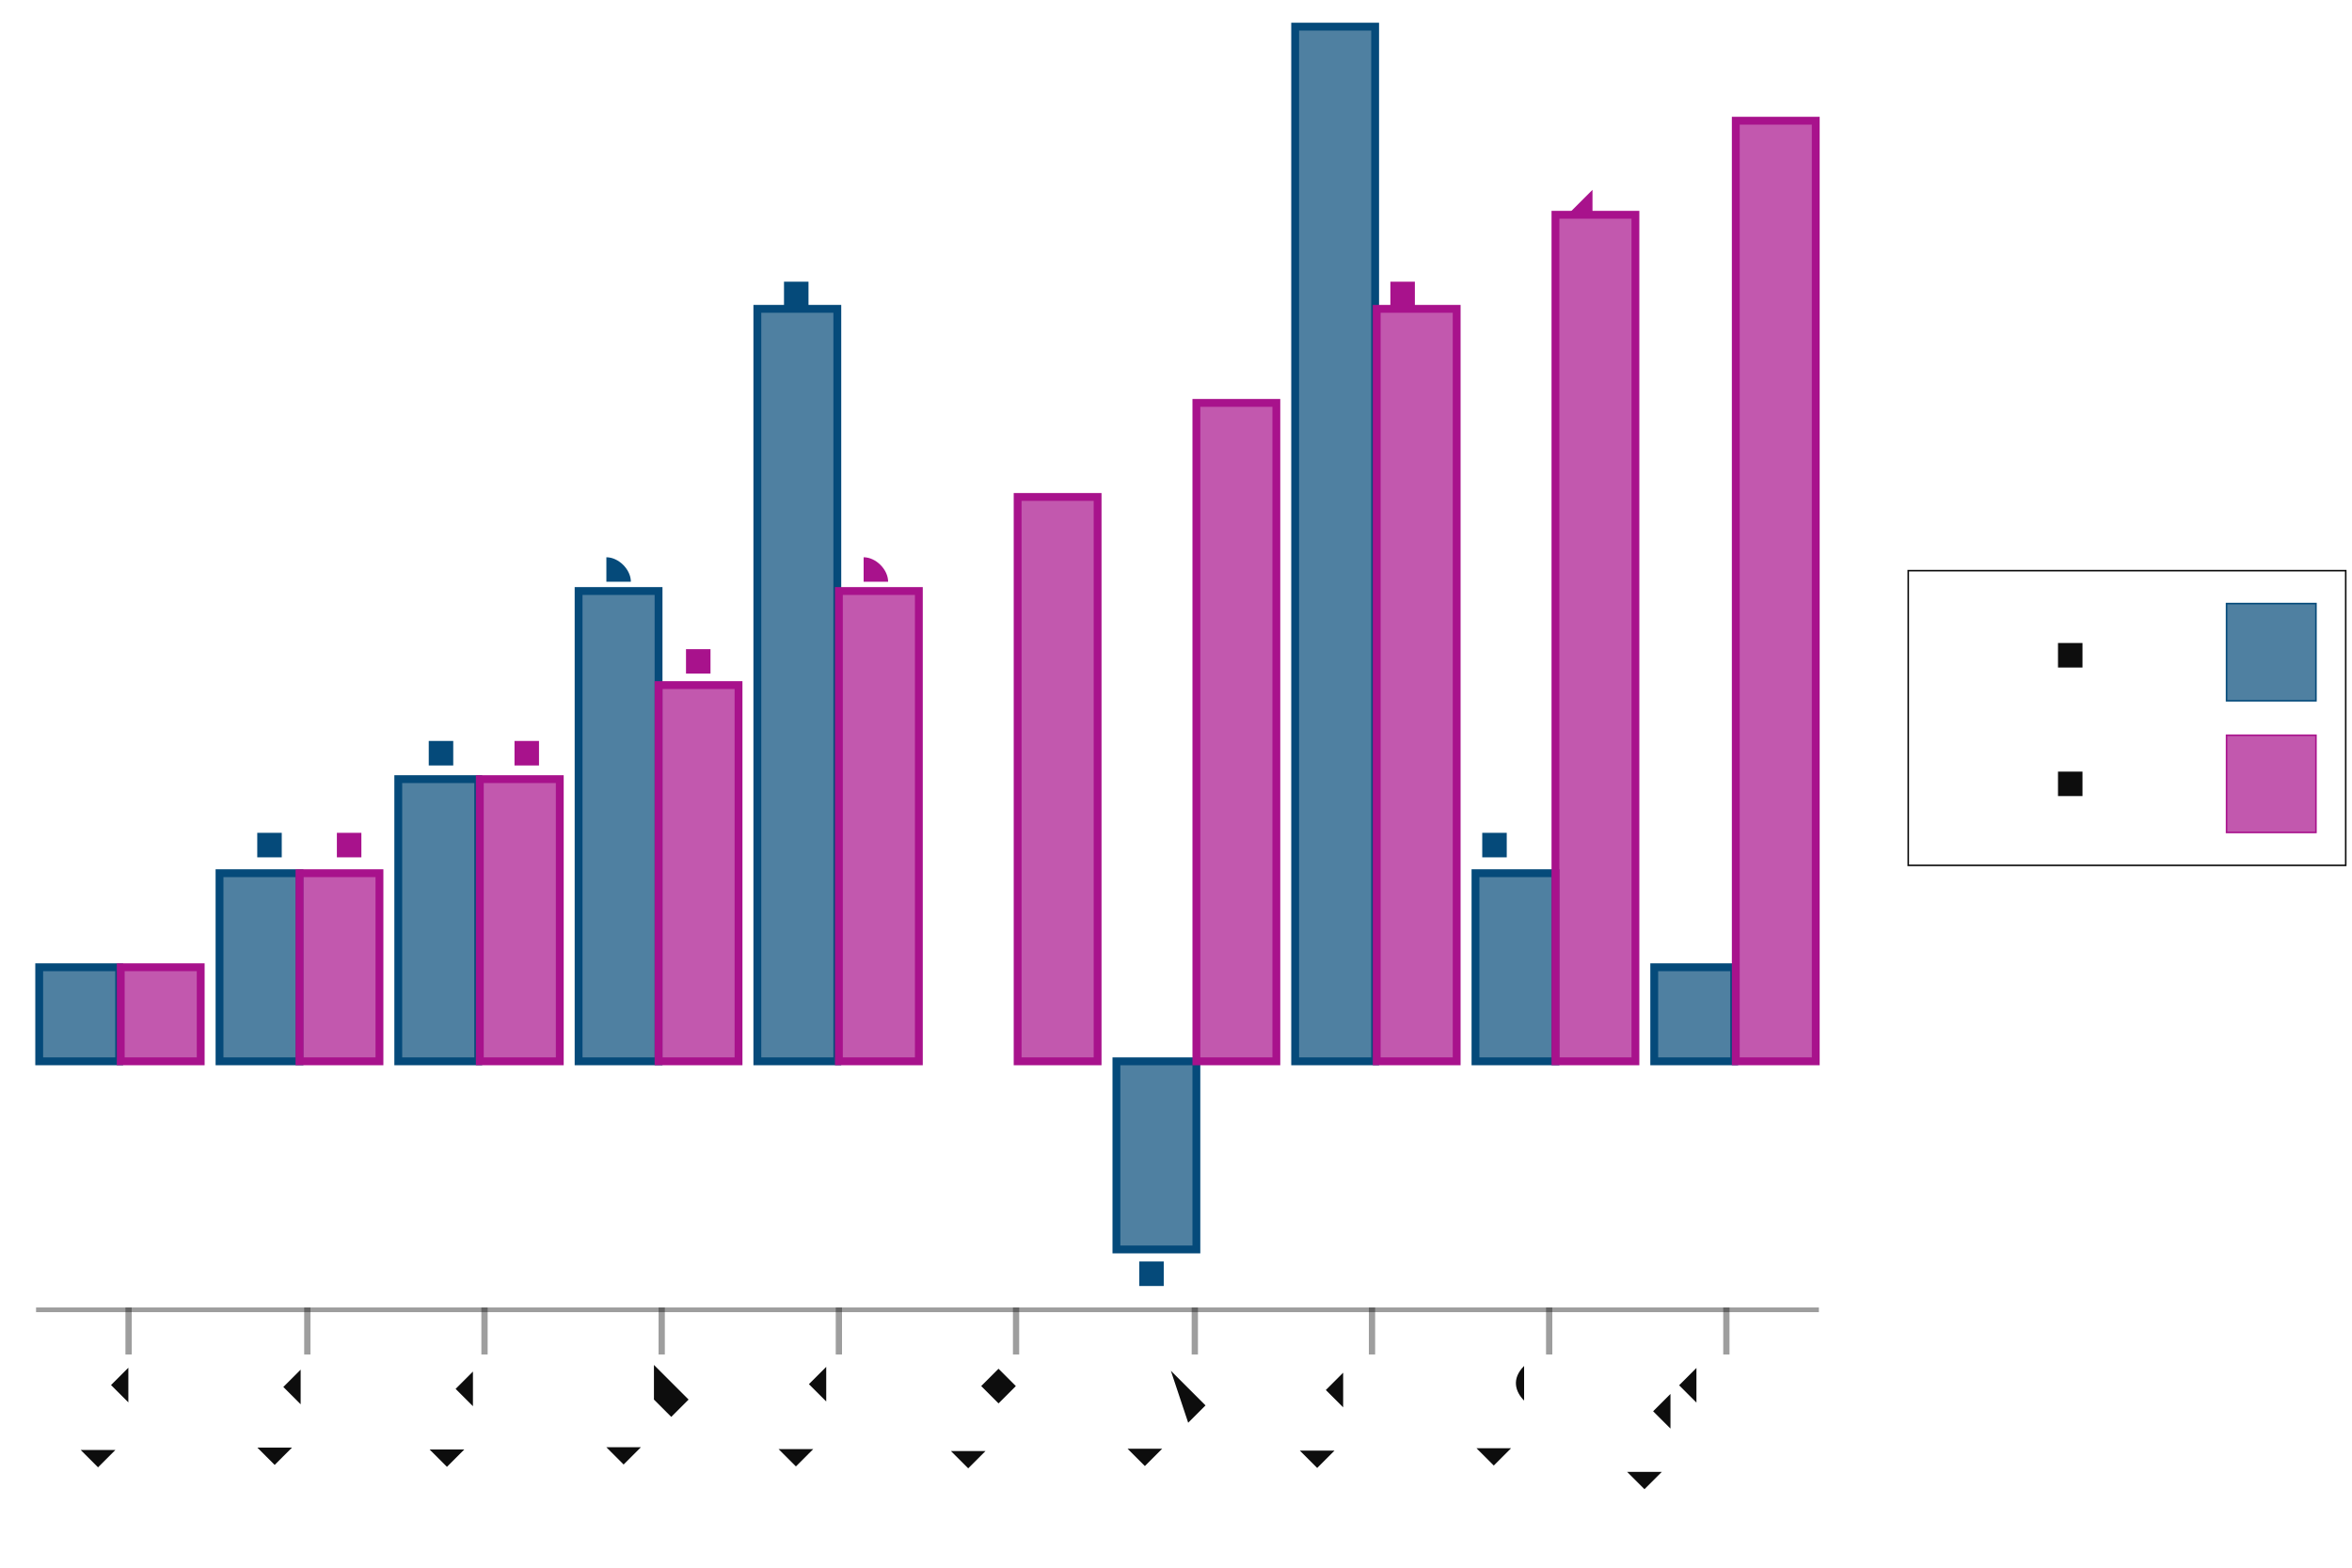
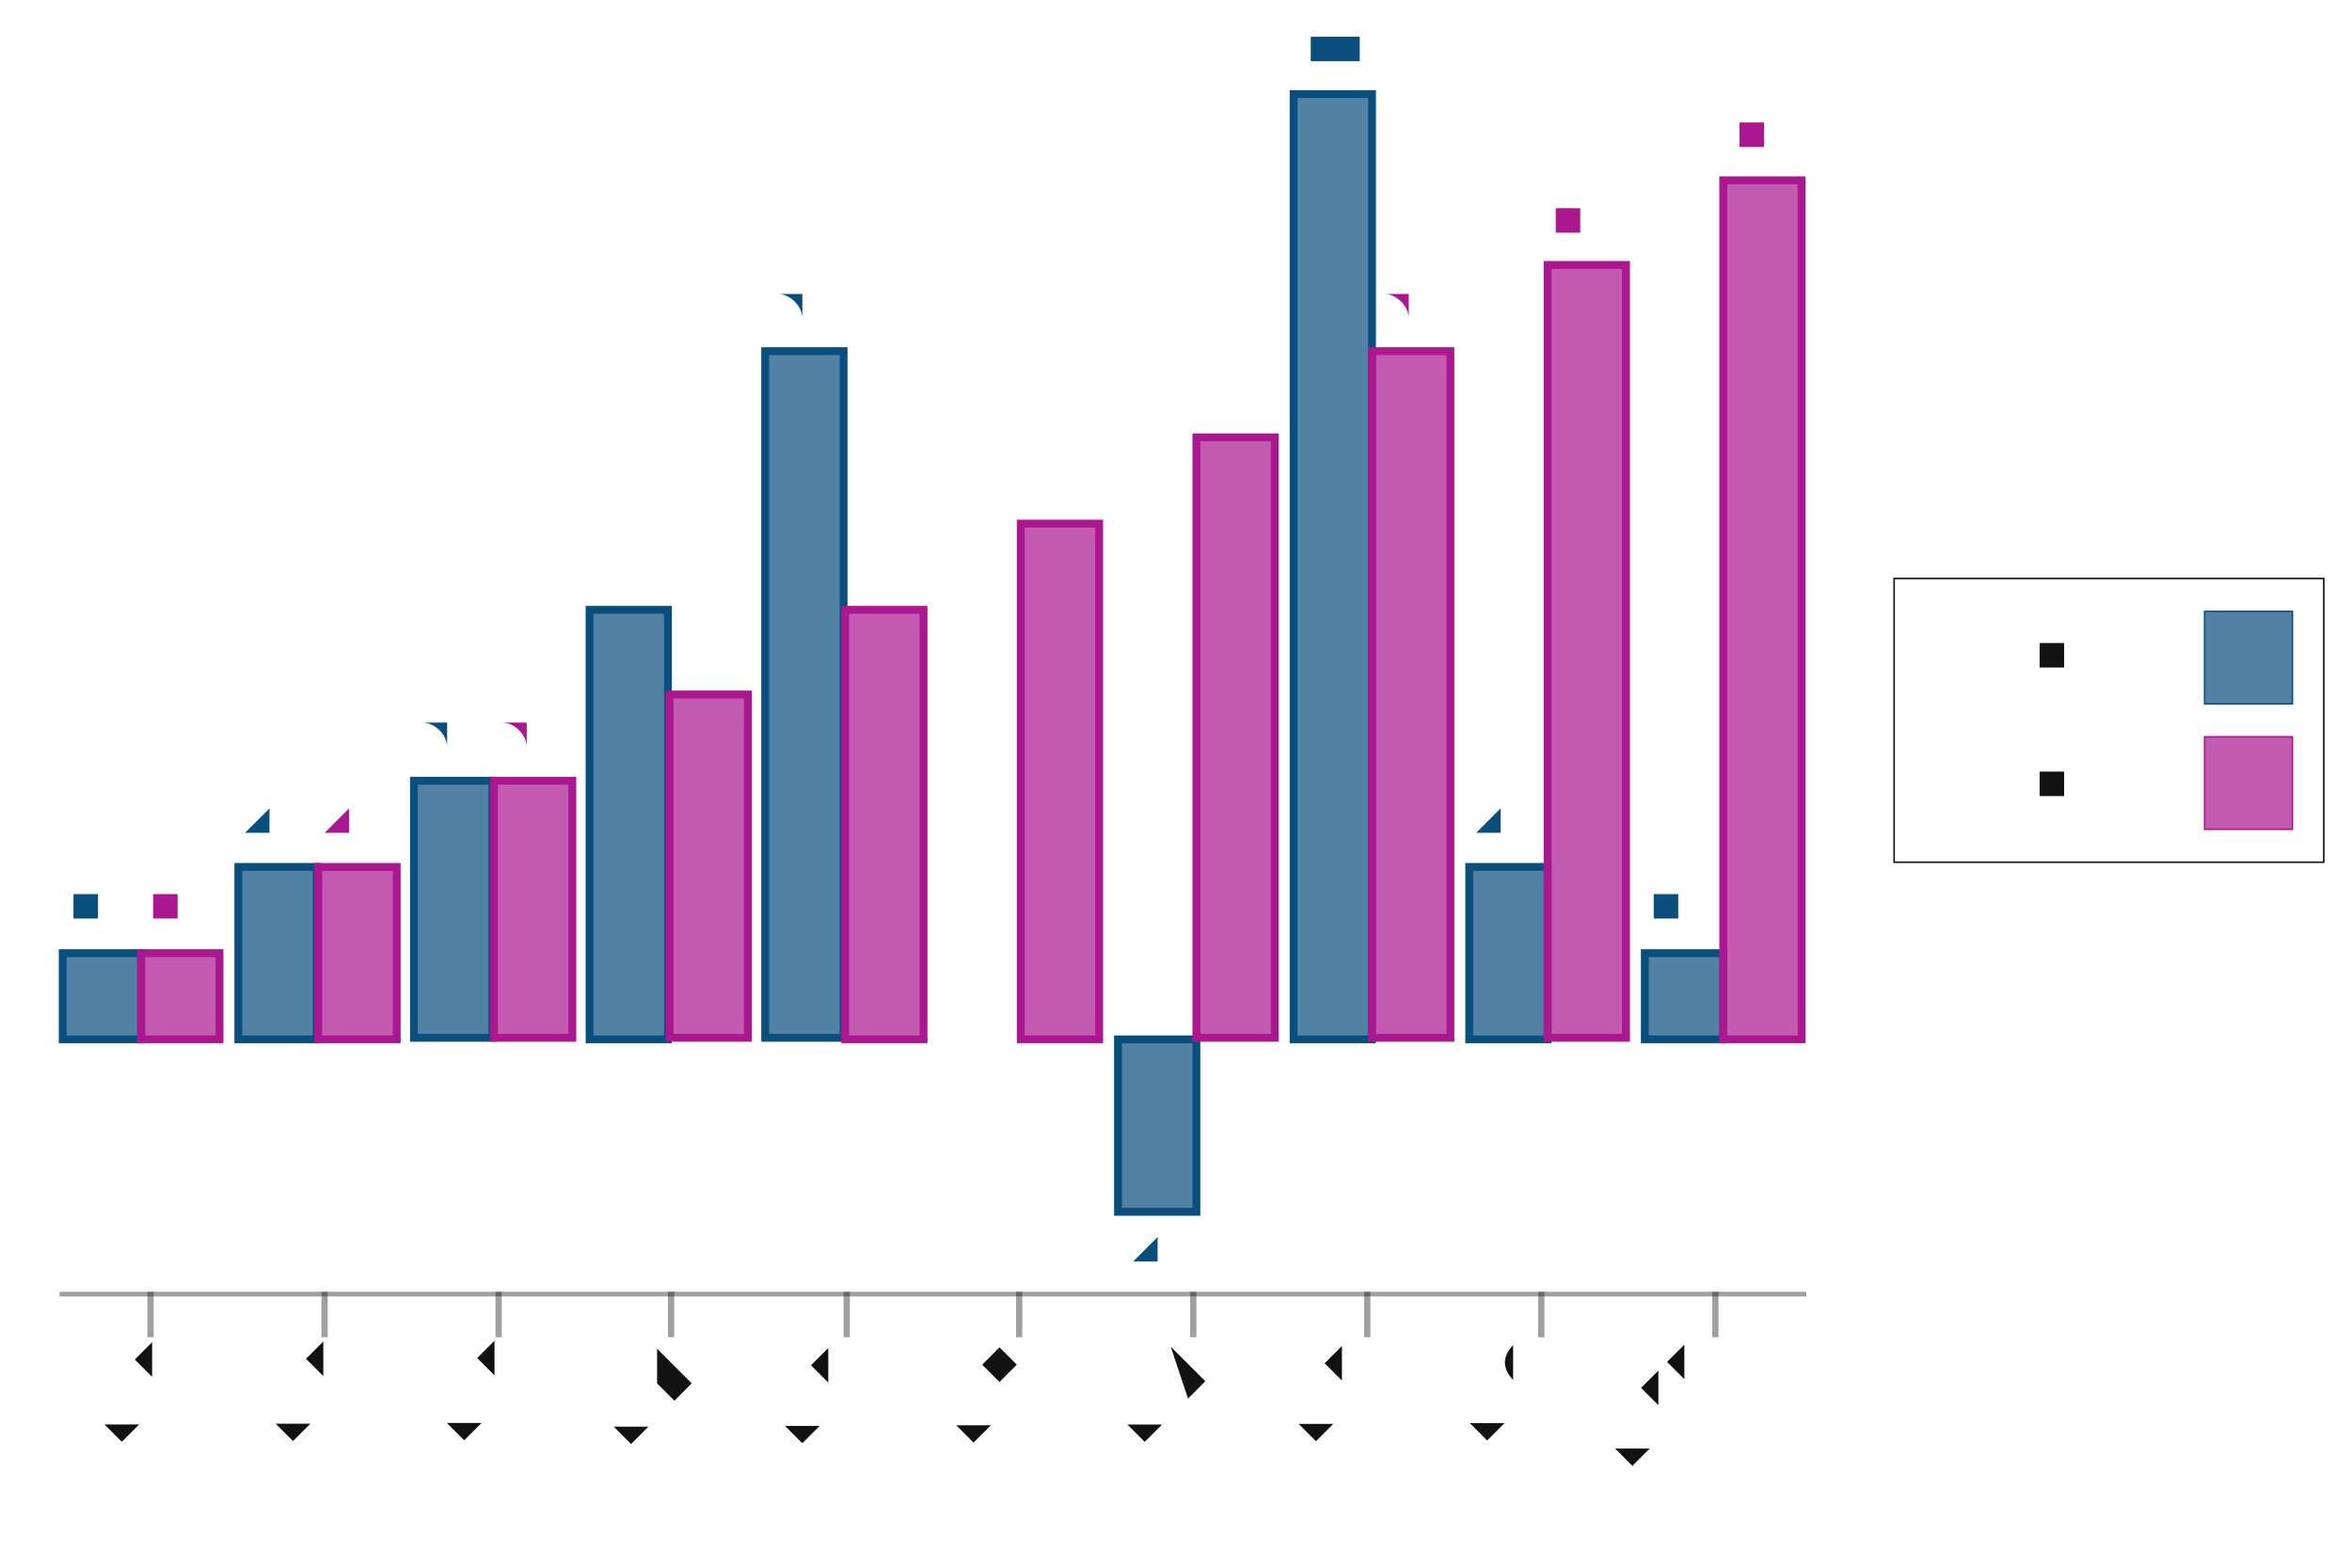
<svg xmlns="http://www.w3.org/2000/svg" width="450" height="300" viewBox="-0.75 -0.5 1.5 1.0">
  <style>svg {
  color-scheme: light dark;
}
{
  .canvas g, .title g, .axisbar g, .ticktext g, .tickglyph g, .ticklines g, .legendContent g text {
    fill: rgb(5%, 5%, 5%);
  }
  .ticklines g, .tickglyph g, .legendBorder g {
    stroke: rgb(5%, 5%, 5%);
  }
  .legendBorder g {
    fill: rgb(94%, 94%, 94%);
  }
}
@media (prefers-color-scheme:dark) {
  .canvas g, .title g, .axisbar g, .ticktext g, .tickglyph g, .ticklines g, .legendContent g text {
    fill: rgb(94%, 94%, 94%);
  }
  .ticklines g, .tickglyph g, .legendBorder g {
    stroke: rgb(94%, 94%, 94%);
  }
  .legendBorder g {
    fill: rgb(5%, 5%, 5%);
  }
}
svg { font-family: system-ui,-apple-system,"Segoe UI",Roboto,"Helvetica Neue",Arial,"Noto Sans","Liberation Sans",sans-serif,"Apple Color Emoji","Segoe UI Emoji","Segoe UI Symbol","Noto Color Emoji";
}

ticktext { font-family: SFMono-Regular,Menlo,Monaco,Consolas,"Liberation Mono","Courier New",monospace;
}

</style>
  <g class="chart">
    <g class="barchart">
      <g stroke-width="0.005" stroke="rgb(2%, 29%, 48%)" stroke-opacity="1.0" fill="rgb(2%, 29%, 48%)" fill-opacity="0.7">
-         <rect width="0.051" height="0.06" x="-0.725" y="0.117" />
-         <rect width="0.051" height="0.12" x="-0.61" y="0.057" />
-         <rect width="0.051" height="0.18" x="-0.496" y="-0.003" />
-         <rect width="0.051" height="0.3" x="-0.381" y="-0.123" />
-         <rect width="0.051" height="0.48" x="-0.267" y="-0.303" />
-         <rect width="0.051" height="0" x="-0.152" y="0.177" />
-         <rect width="0.051" height="0.12" x="-0.038" y="0.177" />
-         <rect width="0.051" height="0.66" x="0.076" y="-0.483" />
-         <rect width="0.051" height="0.12" x="0.191" y="0.057" />
-         <rect width="0.051" height="0.06" x="0.305" y="0.117" />
+         <rect width="0.05" height="0.055" x="-0.71" y="0.108" />
+         <rect width="0.05" height="0.11" x="-0.598" y="0.053" />
+         <rect width="0.05" height="0.164" x="-0.486" y="-0.002" />
+         <rect width="0.05" height="0.274" x="-0.374" y="-0.111" />
+         <rect width="0.05" height="0.438" x="-0.262" y="-0.276" />
+         <rect width="0.05" height="0" x="-0.149" y="0.163" />
+         <rect width="0.05" height="0.11" x="-0.037" y="0.163" />
+         <rect width="0.05" height="0.603" x="0.075" y="-0.44" />
+         <rect width="0.05" height="0.11" x="0.187" y="0.053" />
+         <rect width="0.05" height="0.055" x="0.299" y="0.108" />
      </g>
      <g stroke-width="0.005" stroke="rgb(66%, 7%, 55%)" stroke-opacity="1.0" fill="rgb(66%, 7%, 55%)" fill-opacity="0.7">
-         <rect width="0.051" height="0.06" x="-0.673" y="0.117" />
-         <rect width="0.051" height="0.12" x="-0.559" y="0.057" />
-         <rect width="0.051" height="0.18" x="-0.444" y="-0.003" />
-         <rect width="0.051" height="0.24" x="-0.33" y="-0.063" />
-         <rect width="0.051" height="0.3" x="-0.215" y="-0.123" />
-         <rect width="0.051" height="0.36" x="-0.101" y="-0.183" />
-         <rect width="0.051" height="0.42" x="0.013" y="-0.243" />
-         <rect width="0.051" height="0.48" x="0.128" y="-0.303" />
-         <rect width="0.051" height="0.54" x="0.242" y="-0.363" />
-         <rect width="0.051" height="0.6" x="0.357" y="-0.423" />
+         <rect width="0.05" height="0.055" x="-0.66" y="0.108" />
+         <rect width="0.05" height="0.11" x="-0.547" y="0.053" />
+         <rect width="0.05" height="0.164" x="-0.435" y="-0.002" />
+         <rect width="0.05" height="0.219" x="-0.323" y="-0.057" />
+         <rect width="0.05" height="0.274" x="-0.211" y="-0.111" />
+         <rect width="0.05" height="0.329" x="-0.099" y="-0.166" />
+         <rect width="0.05" height="0.383" x="0.013" y="-0.221" />
+         <rect width="0.05" height="0.438" x="0.125" y="-0.276" />
+         <rect width="0.05" height="0.493" x="0.237" y="-0.331" />
+         <rect width="0.05" height="0.548" x="0.349" y="-0.385" />
      </g>
-       <g stroke-width="0.0" stroke="none" fill="rgb(2%, 29%, 48%)" fill-opacity="1.0" font-size="0.02" text-anchor="middle">
-         <text x="-0.686" y="0.105">1.0</text>
-         <text x="-0.574" y="0.046">2.0</text>
-         <text x="-0.462" y="-0.013">3.0</text>
-         <text x="-0.35" y="-0.131">5.0</text>
-         <text x="-0.238" y="-0.307">8.0</text>
-         <text x="-0.127" y="0.164">0.0</text>
-         <text x="-0.015" y="0.32">-2.0</text>
-         <text x="0.097" y="-0.484">11</text>
-         <text x="0.209" y="0.046">2.0</text>
-         <text x="0.321" y="0.105">1.0</text>
+       <g stroke-width="0.0" stroke="none" fill="rgb(2%, 29%, 48%)" fill-opacity="1.0" font-size="0.027" text-anchor="middle">
+         <text x="-0.684" y="0.086">1.0</text>
+         <text x="-0.573" y="0.032">2.0</text>
+         <text x="-0.461" y="-0.023">3.0</text>
+         <text x="-0.348" y="-0.133">5.0</text>
+         <text x="-0.236" y="-0.297">8.0</text>
+         <text x="-0.124" y="0.141">0.0</text>
+         <text x="-0.013" y="0.308">-2.0</text>
+         <text x="0.1" y="-0.462">11</text>
+         <text x="0.212" y="0.032">2.0</text>
+         <text x="0.324" y="0.086">1.0</text>
      </g>
-       <g stroke-width="0.0" stroke="none" fill="rgb(66%, 7%, 55%)" fill-opacity="1.0" font-size="0.02" text-anchor="middle">
-         <text x="-0.635" y="0.105">1.0</text>
-         <text x="-0.523" y="0.046">2.0</text>
-         <text x="-0.41" y="-0.013">3.0</text>
-         <text x="-0.298" y="-0.072">4.0</text>
-         <text x="-0.186" y="-0.131">5.0</text>
-         <text x="-0.073" y="-0.19">6.0</text>
-         <text x="0.039" y="-0.248">7.0</text>
-         <text x="0.151" y="-0.307">8.0</text>
-         <text x="0.264" y="-0.366">9.0</text>
-         <text x="0.376" y="-0.425">10</text>
+       <g stroke-width="0.0" stroke="none" fill="rgb(66%, 7%, 55%)" fill-opacity="1.0" font-size="0.027" text-anchor="middle">
+         <text x="-0.634" y="0.086">1.0</text>
+         <text x="-0.522" y="0.032">2.0</text>
+         <text x="-0.41" y="-0.023">3.0</text>
+         <text x="-0.298" y="-0.078">4.0</text>
+         <text x="-0.186" y="-0.133">5.0</text>
+         <text x="-0.074" y="-0.188">6.0</text>
+         <text x="0.038" y="-0.243">7.0</text>
+         <text x="0.15" y="-0.297">8.0</text>
+         <text x="0.262" y="-0.352">9.0</text>
+         <text x="0.374" y="-0.407">10</text>
      </g>
    </g>
  </g>
  <g class="hud">
    <g class="axis">
      <g class="axisbar">
        <g stroke-width="0" stroke="rgb(0%, 0%, 0%)" stroke-opacity="0" fill="rgb(5%, 5%, 5%)" fill-opacity="0.4">
-           <rect width="1.137" height="0.003" x="-0.727" y="0.334" />
+           <rect width="1.114" height="0.003" x="-0.712" y="0.324" />
        </g>
      </g>
      <g class="ticks">
        <g class="tickglyph">
          <g stroke-width="0.004" stroke="rgb(5%, 5%, 5%)" stroke-opacity="0.4" fill="rgb(5%, 5%, 5%)" fill-opacity="0.4">
-             <polyline points="-0.668,0.364 -0.668,0.334" />
-             <polyline points="-0.554,0.364 -0.554,0.334" />
-             <polyline points="-0.441,0.364 -0.441,0.334" />
-             <polyline points="-0.328,0.364 -0.328,0.334" />
-             <polyline points="-0.215,0.364 -0.215,0.334" />
-             <polyline points="-0.102,0.364 -0.102,0.334" />
-             <polyline points="0.012,0.364 0.012,0.334" />
-             <polyline points="0.125,0.364 0.125,0.334" />
-             <polyline points="0.238,0.364 0.238,0.334" />
-             <polyline points="0.351,0.364 0.351,0.334" />
+             <polyline points="-0.654,0.353 -0.654,0.324" />
+             <polyline points="-0.543,0.353 -0.543,0.324" />
+             <polyline points="-0.432,0.353 -0.432,0.324" />
+             <polyline points="-0.322,0.353 -0.322,0.324" />
+             <polyline points="-0.21,0.353 -0.21,0.324" />
+             <polyline points="-0.1,0.353 -0.1,0.324" />
+             <polyline points="0.011,0.353 0.011,0.324" />
+             <polyline points="0.122,0.353 0.122,0.324" />
+             <polyline points="0.233,0.353 0.233,0.324" />
+             <polyline points="0.344,0.353 0.344,0.324" />
          </g>
        </g>
        <g class="ticktext">
          <g stroke-width="0.0" stroke="none" fill="rgb(5%, 5%, 5%)" fill-opacity="1.0" font-size="0.04" text-anchor="end">
-             <text x="-0.642" y="0.39" transform="rotate(-45.0, -0.6425, 0.3897)">row 1</text>
-             <text x="-0.531" y="0.39" transform="rotate(-45.0, -0.5314, 0.3897)">row 2</text>
-             <text x="-0.42" y="0.39" transform="rotate(-45.0, -0.4203, 0.3897)">row 3</text>
-             <text x="-0.309" y="0.39" transform="rotate(-45.0, -0.3091, 0.3897)">row 4</text>
-             <text x="-0.198" y="0.39" transform="rotate(-45.0, -0.198, 0.3897)">row 5</text>
-             <text x="-0.087" y="0.39" transform="rotate(-45.0, -0.0869, 0.3897)">row 6</text>
-             <text x="0.024" y="0.39" transform="rotate(-45.0, 0.0243, 0.3897)">row 7</text>
-             <text x="0.135" y="0.39" transform="rotate(-45.0, 0.1354, 0.3897)">row 8</text>
-             <text x="0.246" y="0.39" transform="rotate(-45.0, 0.2465, 0.3897)">row 9</text>
-             <text x="0.358" y="0.39" transform="rotate(-45.0, 0.3577, 0.3897)">row 10</text>
+             <text x="-0.628" y="0.374" transform="rotate(-45.0, -0.6279, 0.3743)">row 1</text>
+             <text x="-0.519" y="0.374" transform="rotate(-45.0, -0.5192, 0.3743)">row 2</text>
+             <text x="-0.41" y="0.374" transform="rotate(-45.0, -0.4105, 0.3743)">row 3</text>
+             <text x="-0.302" y="0.374" transform="rotate(-45.0, -0.3017, 0.3743)">row 4</text>
+             <text x="-0.193" y="0.374" transform="rotate(-45.0, -0.193, 0.3743)">row 5</text>
+             <text x="-0.084" y="0.374" transform="rotate(-45.0, -0.0842, 0.3743)">row 6</text>
+             <text x="0.025" y="0.374" transform="rotate(-45.0, 0.0245, 0.3743)">row 7</text>
+             <text x="0.133" y="0.374" transform="rotate(-45.0, 0.1333, 0.3743)">row 8</text>
+             <text x="0.242" y="0.374" transform="rotate(-45.0, 0.242, 0.3743)">row 9</text>
+             <text x="0.351" y="0.374" transform="rotate(-45.0, 0.3508, 0.3743)">row 10</text>
          </g>
        </g>
      </g>
    </g>
    <g class="legend">
      <g class="padding" />
      <g class="padding" />
      <g class="frame">
        <g stroke-width="0.001" stroke="rgb(5%, 5%, 5%)" stroke-opacity="1.0" fill="rgb(5%, 5%, 5%)" fill-opacity="0">
-           <rect width="0.279" height="0.188" x="0.467" y="-0.136" />
+           <rect width="0.274" height="0.181" x="0.458" y="-0.131" />
        </g>
      </g>
      <g class="legendContent">
-         <g stroke-width="0.0" stroke="none" fill="rgb(5%, 5%, 5%)" fill-opacity="1.0" font-size="0.032" text-anchor="start">
-           <text x="0.486" y="0.008">column 2</text>
+         <g stroke-width="0.0" stroke="none" fill="rgb(5%, 5%, 5%)" fill-opacity="1.0" font-size="0.03" text-anchor="start">
+           <text x="0.476" y="0.008">column 2</text>
        </g>
        <g stroke-width="0.001" stroke="rgb(66%, 7%, 55%)" stroke-opacity="1.0" fill="rgb(66%, 7%, 55%)" fill-opacity="0.7">
-           <rect width="0.057" height="0.062" x="0.67" y="-0.031" />
+           <rect width="0.056" height="0.059" x="0.656" y="-0.03" />
        </g>
-         <g stroke-width="0.0" stroke="none" fill="rgb(5%, 5%, 5%)" fill-opacity="1.0" font-size="0.032" text-anchor="start">
-           <text x="0.486" y="-0.075">column 1</text>
+         <g stroke-width="0.0" stroke="none" fill="rgb(5%, 5%, 5%)" fill-opacity="1.0" font-size="0.03" text-anchor="start">
+           <text x="0.476" y="-0.072">column 1</text>
        </g>
        <g stroke-width="0.001" stroke="rgb(2%, 29%, 48%)" stroke-opacity="1.0" fill="rgb(2%, 29%, 48%)" fill-opacity="0.7">
-           <rect width="0.057" height="0.062" x="0.67" y="-0.115" />
+           <rect width="0.056" height="0.059" x="0.656" y="-0.11" />
        </g>
+       </g>
+     </g>
+     <g class="frame">
+       <g stroke-width="0" stroke="rgb(0%, 0%, 0%)" stroke-opacity="0" fill="rgb(100%, 100%, 100%)" fill-opacity="0.02">
+         <rect width="1.5" height="1.0" x="-0.75" y="-0.5" />
      </g>
    </g>
  </g>
</svg>
